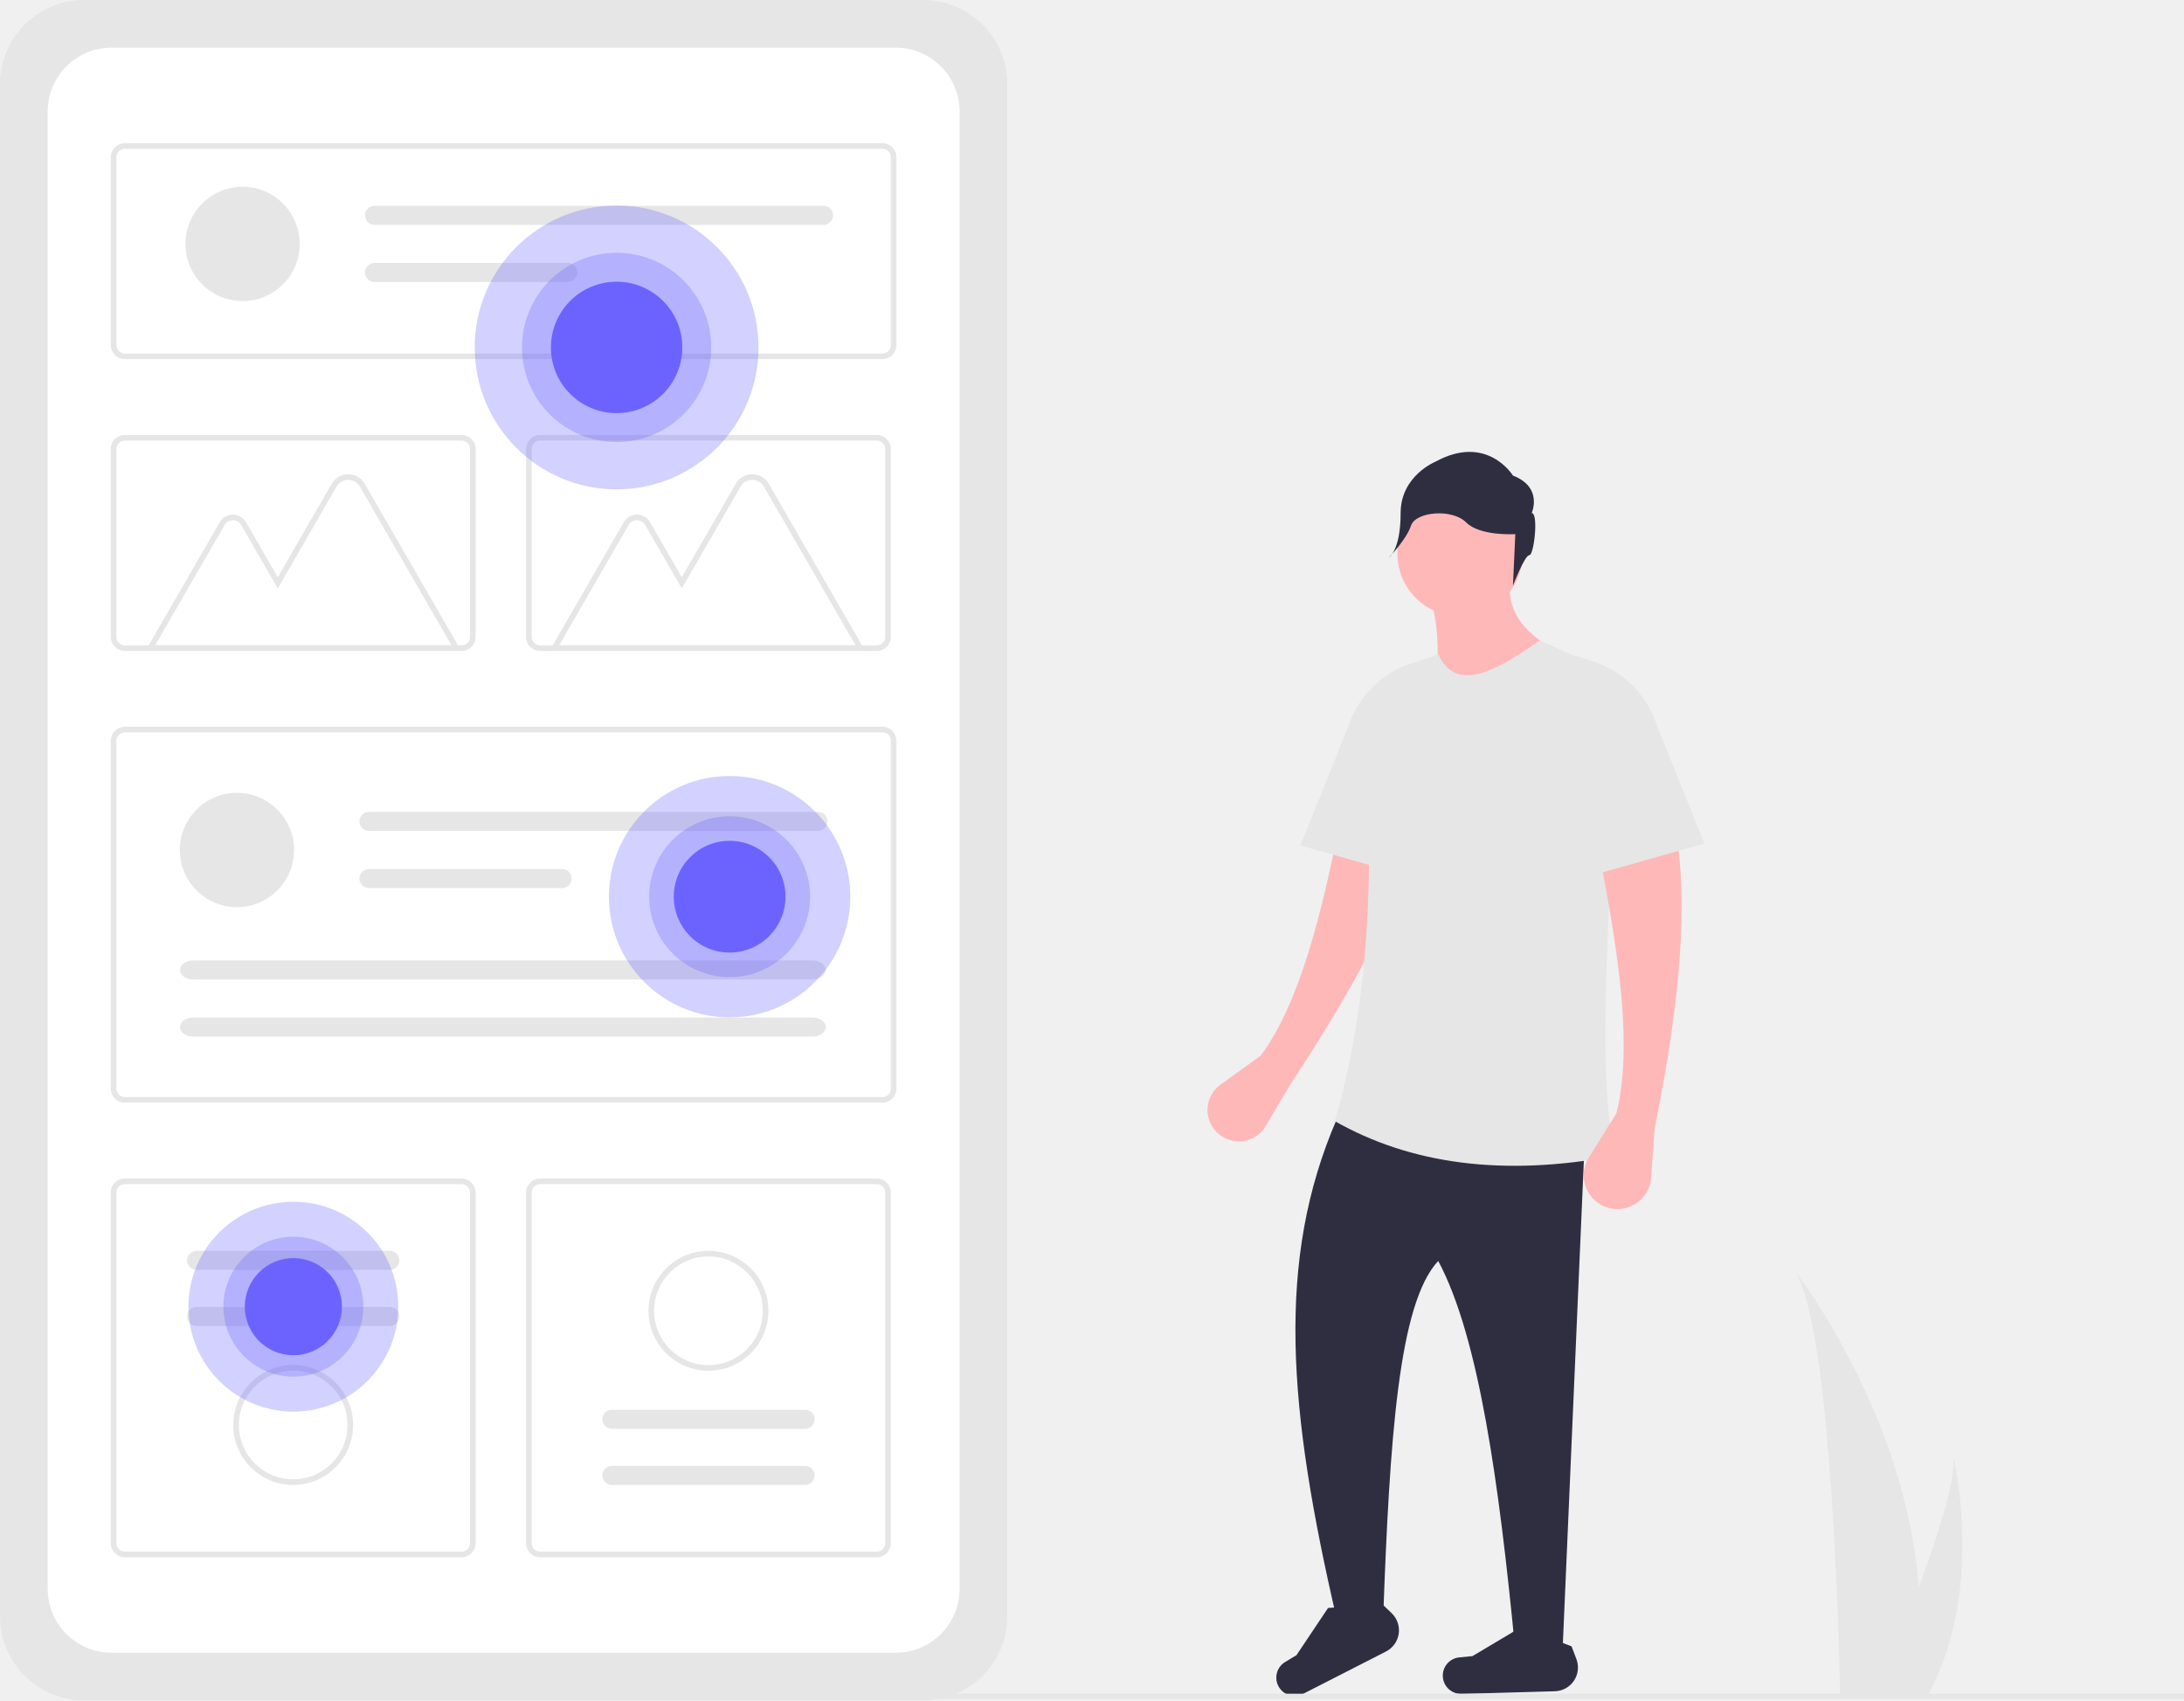
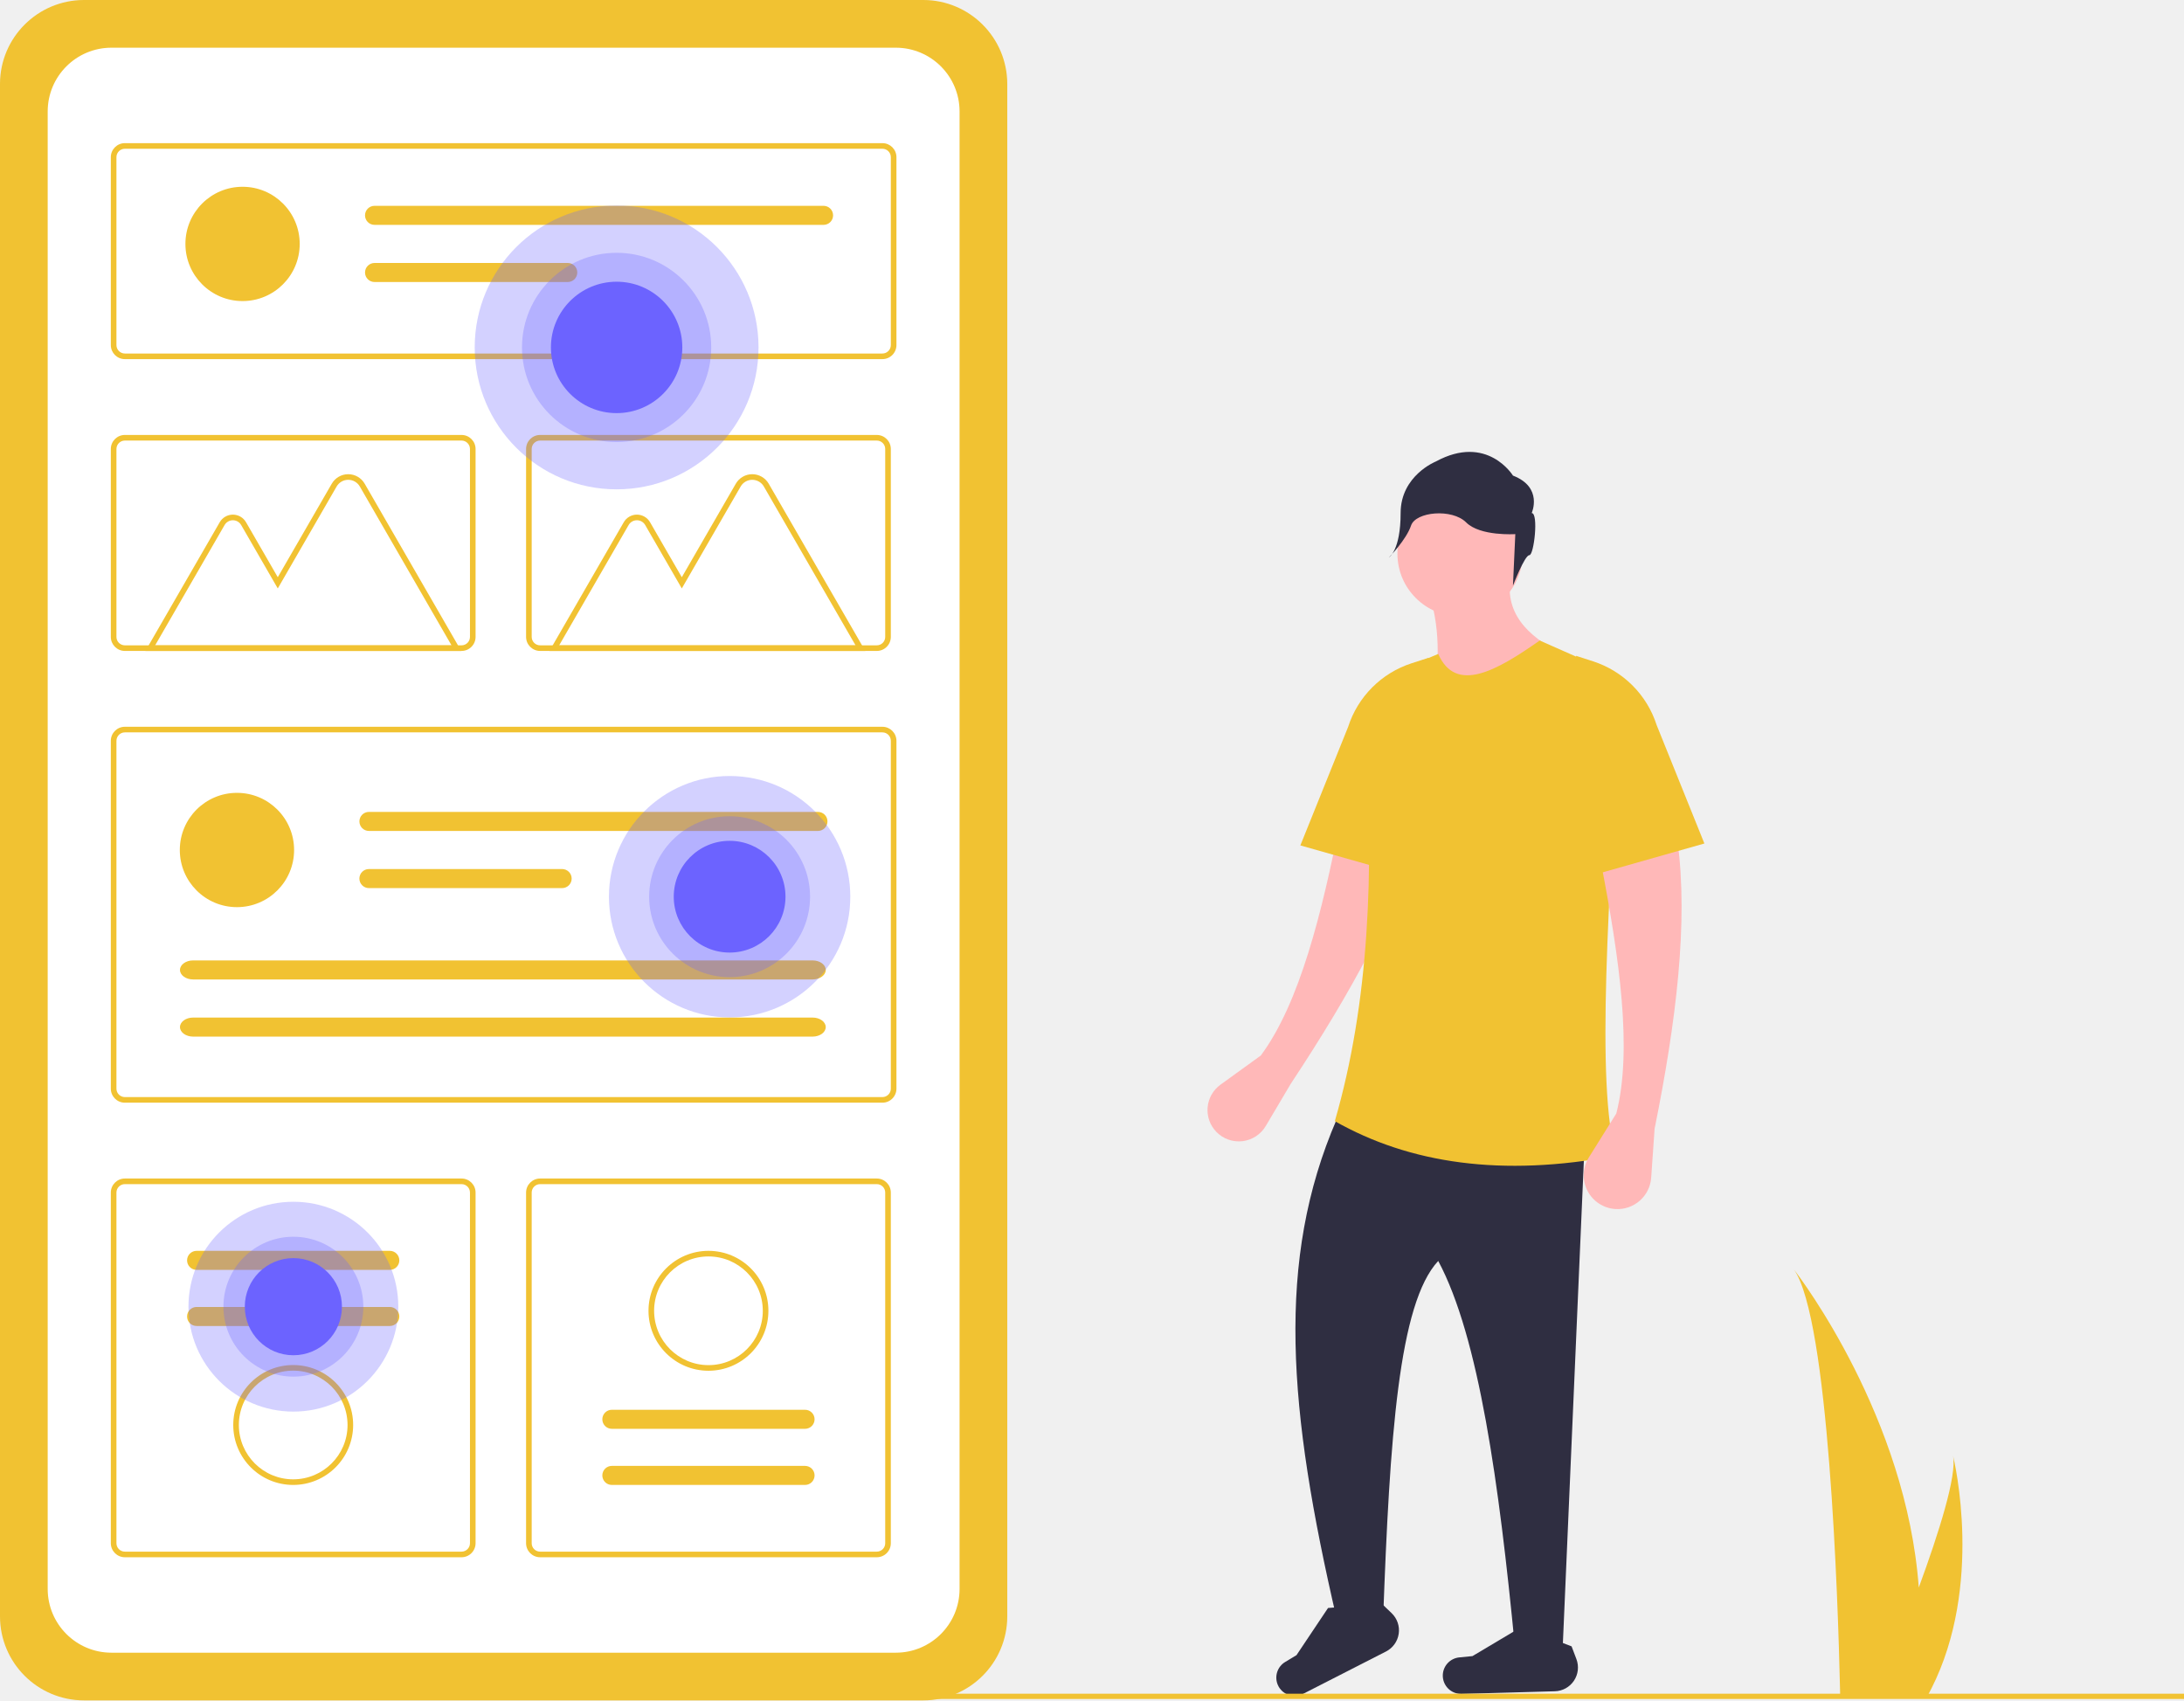
<svg xmlns="http://www.w3.org/2000/svg" data-name="Layer 1" width="831.064" height="647" viewBox="0 0 831.064 647">
-   <path d="M216.414,126.5a31.982,31.982,0,0,0-31.946,31.946v583.109A31.982,31.982,0,0,0,216.414,773.5H535.811a31.982,31.982,0,0,0,31.946-31.945v-583.109A31.982,31.982,0,0,0,535.811,126.5Z" transform="translate(-184.4678 -126.5)" fill="#e6e6e6" />
+   <path d="M216.414,126.5a31.982,31.982,0,0,0-31.946,31.946v583.109A31.982,31.982,0,0,0,216.414,773.5H535.811a31.982,31.982,0,0,0,31.946-31.945v-583.109A31.982,31.982,0,0,0,535.811,126.5Z" transform="translate(-184.4678 -126.5)" fill="#f1c232" />
  <path d="M226.854,144.65a24.264,24.264,0,0,0-24.237,24.237V731.113a24.264,24.264,0,0,0,24.237,24.237H525.37a24.264,24.264,0,0,0,24.237-24.237V168.887a24.264,24.264,0,0,0-24.237-24.237Z" transform="translate(-184.4678 -126.5)" fill="#fff" />
-   <path d="M520.246,263.147H231.978a5.345,5.345,0,0,1-5.338-5.338V186.302a5.345,5.345,0,0,1,5.338-5.338H520.246a5.345,5.345,0,0,1,5.338,5.338v71.507A5.345,5.345,0,0,1,520.246,263.147ZM231.978,183.099a3.206,3.206,0,0,0-3.203,3.203v71.507a3.206,3.206,0,0,0,3.203,3.203H520.246a3.206,3.206,0,0,0,3.203-3.203V186.302a3.206,3.206,0,0,0-3.203-3.203Z" transform="translate(-184.4678 -126.5)" fill="#e6e6e6" />
-   <path d="M520.246,546.076H231.978a5.345,5.345,0,0,1-5.338-5.338V408.374a5.345,5.345,0,0,1,5.338-5.338H520.246a5.345,5.345,0,0,1,5.338,5.338V540.738A5.345,5.345,0,0,1,520.246,546.076ZM231.978,405.171a3.206,3.206,0,0,0-3.203,3.203V540.738a3.206,3.206,0,0,0,3.203,3.203H520.246a3.206,3.206,0,0,0,3.203-3.203V408.374a3.206,3.206,0,0,0-3.203-3.203Z" transform="translate(-184.4678 -126.5)" fill="#e6e6e6" />
-   <path d="M518.111,374.183H389.991a5.345,5.345,0,0,1-5.338-5.338V297.338a5.345,5.345,0,0,1,5.338-5.338H518.111a5.345,5.345,0,0,1,5.338,5.338v71.507A5.345,5.345,0,0,1,518.111,374.183ZM389.991,294.135a3.206,3.206,0,0,0-3.203,3.203v71.507a3.206,3.206,0,0,0,3.203,3.203H518.111a3.206,3.206,0,0,0,3.203-3.203v-71.507a3.206,3.206,0,0,0-3.203-3.203Z" transform="translate(-184.4678 -126.5)" fill="#e6e6e6" />
-   <path d="M360.098,719.036H231.978a5.345,5.345,0,0,1-5.338-5.338v-133.431a5.345,5.345,0,0,1,5.338-5.338H360.098a5.345,5.345,0,0,1,5.338,5.338v133.431A5.345,5.345,0,0,1,360.098,719.036ZM231.978,577.064a3.206,3.206,0,0,0-3.203,3.203v133.431a3.206,3.206,0,0,0,3.203,3.203H360.098a3.206,3.206,0,0,0,3.203-3.203v-133.431a3.206,3.206,0,0,0-3.203-3.203Z" transform="translate(-184.4678 -126.5)" fill="#e6e6e6" />
-   <path d="M518.111,719.036H389.991a5.345,5.345,0,0,1-5.338-5.338v-133.431a5.345,5.345,0,0,1,5.338-5.338H518.111a5.345,5.345,0,0,1,5.338,5.338v133.431A5.345,5.345,0,0,1,518.111,719.036ZM389.991,577.064a3.206,3.206,0,0,0-3.203,3.203v133.431a3.206,3.206,0,0,0,3.203,3.203H518.111a3.206,3.206,0,0,0,3.203-3.203v-133.431a3.206,3.206,0,0,0-3.203-3.203Z" transform="translate(-184.4678 -126.5)" fill="#e6e6e6" />
-   <circle cx="90.166" cy="323.425" r="21.745" fill="#e6e6e6" />
-   <path d="M324.855,435.428a3.624,3.624,0,0,0,0,7.248H495.712a3.624,3.624,0,0,0,0-7.248Z" transform="translate(-184.4678 -126.5)" fill="#e6e6e6" />
-   <path d="M324.855,457.174a3.624,3.624,0,0,0-.015,7.248h73.535a3.624,3.624,0,1,0,0-7.248Z" transform="translate(-184.4678 -126.5)" fill="#e6e6e6" />
-   <path d="M257.955,491.938c-2.757,0-5,1.626-5,3.624s2.243,3.624,5,3.624H493.684c2.757,0,5-1.626,5-3.624s-2.243-3.624-5-3.624Z" transform="translate(-184.4678 -126.5)" fill="#e6e6e6" />
-   <path d="M257.955,513.684c-2.757,0-5,1.626-5,3.624s2.243,3.624,5,3.624H493.684c2.757,0,5-1.626,5-3.624s-2.243-3.624-5-3.624Z" transform="translate(-184.4678 -126.5)" fill="#e6e6e6" />
-   <circle cx="92.301" cy="92.812" r="21.745" fill="#e6e6e6" />
-   <path d="M326.991,204.815a3.624,3.624,0,0,0,0,7.248H497.847a3.624,3.624,0,1,0,.015-7.248c-.005,0-.01,0-.015,0Z" transform="translate(-184.4678 -126.5)" fill="#e6e6e6" />
-   <path d="M326.991,226.56a3.624,3.624,0,0,0,0,7.248h73.52a3.624,3.624,0,0,0,.015-7.248q-.008,0-.015,0Z" transform="translate(-184.4678 -126.5)" fill="#e6e6e6" />
-   <path d="M359.984,374.196h-120.187l28.284-48.99a5.776,5.776,0,0,1,10.004,0l12.083,20.928,20.545-35.584a7.231,7.231,0,0,1,12.525,0ZM243.495,372.061H356.286l-34.898-60.444a5.095,5.095,0,0,0-8.826,0l-22.394,38.787L276.236,326.274a3.64,3.64,0,0,0-6.305,0Z" transform="translate(-184.4678 -126.5)" fill="#e6e6e6" />
-   <path d="M513.727,374.196h-120.187l28.284-48.99a5.776,5.776,0,0,1,10.004,0l12.083,20.928,20.545-35.584a7.231,7.231,0,0,1,12.525,0ZM397.238,372.061H510.029l-34.898-60.444a5.095,5.095,0,0,0-8.826,0l-22.394,38.787L429.978,326.274a3.64,3.64,0,0,0-6.305,0Z" transform="translate(-184.4678 -126.5)" fill="#e6e6e6" />
-   <path d="M360.098,374.183H231.978A5.345,5.345,0,0,1,226.64,368.845V297.338a5.345,5.345,0,0,1,5.338-5.338H360.098a5.345,5.345,0,0,1,5.338,5.338v71.507A5.345,5.345,0,0,1,360.098,374.183ZM231.978,294.135a3.206,3.206,0,0,0-3.203,3.203v71.507a3.206,3.206,0,0,0,3.203,3.203H360.098a3.206,3.206,0,0,0,3.203-3.203v-71.507a3.206,3.206,0,0,0-3.203-3.203Z" transform="translate(-184.4678 -126.5)" fill="#e6e6e6" />
-   <path d="M259.278,602.445a3.624,3.624,0,1,0,0,7.248h73.52a3.624,3.624,0,1,0,0-7.248Z" transform="translate(-184.4678 -126.5)" fill="#e6e6e6" />
-   <path d="M259.278,623.798a3.624,3.624,0,1,0,0,7.248h73.52a3.624,3.624,0,1,0,0-7.248Z" transform="translate(-184.4678 -126.5)" fill="#e6e6e6" />
-   <path d="M296.038,691.521a22.813,22.813,0,1,1,22.813-22.813h0A22.839,22.839,0,0,1,296.038,691.521Zm0-43.49a20.678,20.678,0,1,0,20.678,20.677h0a20.702,20.702,0,0,0-20.678-20.677Z" transform="translate(-184.4678 -126.5)" fill="#e6e6e6" />
-   <path d="M490.811,691.521a3.624,3.624,0,1,0,0-7.248h-73.52a3.624,3.624,0,0,0,0,7.248Z" transform="translate(-184.4678 -126.5)" fill="#e6e6e6" />
-   <path d="M490.811,670.167a3.624,3.624,0,1,0,0-7.248h-73.52a3.624,3.624,0,0,0,0,7.248Z" transform="translate(-184.4678 -126.5)" fill="#e6e6e6" />
-   <path d="M454.051,602.445A22.813,22.813,0,1,1,431.238,625.258v-0A22.839,22.839,0,0,1,454.051,602.445Zm0,43.49a20.678,20.678,0,1,0-20.677-20.678v0a20.702,20.702,0,0,0,20.677,20.677Z" transform="translate(-184.4678 -126.5)" fill="#e6e6e6" />
+   <path d="M520.246,263.147H231.978a5.345,5.345,0,0,1-5.338-5.338V186.302a5.345,5.345,0,0,1,5.338-5.338H520.246a5.345,5.345,0,0,1,5.338,5.338v71.507A5.345,5.345,0,0,1,520.246,263.147ZM231.978,183.099a3.206,3.206,0,0,0-3.203,3.203v71.507a3.206,3.206,0,0,0,3.203,3.203H520.246a3.206,3.206,0,0,0,3.203-3.203V186.302a3.206,3.206,0,0,0-3.203-3.203Z" transform="translate(-184.4678 -126.5)" fill="#f1c232" />
+   <path d="M520.246,546.076H231.978a5.345,5.345,0,0,1-5.338-5.338V408.374a5.345,5.345,0,0,1,5.338-5.338H520.246a5.345,5.345,0,0,1,5.338,5.338V540.738A5.345,5.345,0,0,1,520.246,546.076ZM231.978,405.171a3.206,3.206,0,0,0-3.203,3.203V540.738a3.206,3.206,0,0,0,3.203,3.203H520.246a3.206,3.206,0,0,0,3.203-3.203V408.374a3.206,3.206,0,0,0-3.203-3.203Z" transform="translate(-184.4678 -126.5)" fill="#f1c232" />
+   <path d="M518.111,374.183H389.991a5.345,5.345,0,0,1-5.338-5.338V297.338a5.345,5.345,0,0,1,5.338-5.338H518.111a5.345,5.345,0,0,1,5.338,5.338v71.507A5.345,5.345,0,0,1,518.111,374.183ZM389.991,294.135a3.206,3.206,0,0,0-3.203,3.203v71.507a3.206,3.206,0,0,0,3.203,3.203H518.111a3.206,3.206,0,0,0,3.203-3.203v-71.507a3.206,3.206,0,0,0-3.203-3.203Z" transform="translate(-184.4678 -126.5)" fill="#f1c232" />
+   <path d="M360.098,719.036H231.978a5.345,5.345,0,0,1-5.338-5.338v-133.431a5.345,5.345,0,0,1,5.338-5.338H360.098a5.345,5.345,0,0,1,5.338,5.338v133.431A5.345,5.345,0,0,1,360.098,719.036ZM231.978,577.064a3.206,3.206,0,0,0-3.203,3.203v133.431a3.206,3.206,0,0,0,3.203,3.203H360.098a3.206,3.206,0,0,0,3.203-3.203v-133.431a3.206,3.206,0,0,0-3.203-3.203Z" transform="translate(-184.4678 -126.5)" fill="#f1c232" />
+   <path d="M518.111,719.036H389.991a5.345,5.345,0,0,1-5.338-5.338v-133.431a5.345,5.345,0,0,1,5.338-5.338H518.111a5.345,5.345,0,0,1,5.338,5.338v133.431A5.345,5.345,0,0,1,518.111,719.036ZM389.991,577.064a3.206,3.206,0,0,0-3.203,3.203v133.431a3.206,3.206,0,0,0,3.203,3.203H518.111a3.206,3.206,0,0,0,3.203-3.203v-133.431a3.206,3.206,0,0,0-3.203-3.203Z" transform="translate(-184.4678 -126.5)" fill="#f1c232" />
+   <circle cx="90.166" cy="323.425" r="21.745" fill="#f1c232" />
+   <path d="M324.855,435.428a3.624,3.624,0,0,0,0,7.248H495.712a3.624,3.624,0,0,0,0-7.248Z" transform="translate(-184.4678 -126.5)" fill="#f1c232" />
+   <path d="M324.855,457.174a3.624,3.624,0,0,0-.015,7.248h73.535a3.624,3.624,0,1,0,0-7.248Z" transform="translate(-184.4678 -126.5)" fill="#f1c232" />
+   <path d="M257.955,491.938c-2.757,0-5,1.626-5,3.624s2.243,3.624,5,3.624H493.684c2.757,0,5-1.626,5-3.624s-2.243-3.624-5-3.624Z" transform="translate(-184.4678 -126.5)" fill="#f1c232" />
+   <path d="M257.955,513.684c-2.757,0-5,1.626-5,3.624s2.243,3.624,5,3.624H493.684c2.757,0,5-1.626,5-3.624s-2.243-3.624-5-3.624Z" transform="translate(-184.4678 -126.5)" fill="#f1c232" />
+   <circle cx="92.301" cy="92.812" r="21.745" fill="#f1c232" />
+   <path d="M326.991,204.815a3.624,3.624,0,0,0,0,7.248H497.847a3.624,3.624,0,1,0,.015-7.248c-.005,0-.01,0-.015,0Z" transform="translate(-184.4678 -126.5)" fill="#f1c232" />
+   <path d="M326.991,226.56a3.624,3.624,0,0,0,0,7.248h73.52a3.624,3.624,0,0,0,.015-7.248q-.008,0-.015,0Z" transform="translate(-184.4678 -126.5)" fill="#f1c232" />
+   <path d="M359.984,374.196h-120.187l28.284-48.99a5.776,5.776,0,0,1,10.004,0l12.083,20.928,20.545-35.584a7.231,7.231,0,0,1,12.525,0ZM243.495,372.061H356.286l-34.898-60.444a5.095,5.095,0,0,0-8.826,0l-22.394,38.787L276.236,326.274a3.64,3.64,0,0,0-6.305,0Z" transform="translate(-184.4678 -126.5)" fill="#f1c232" />
+   <path d="M513.727,374.196h-120.187l28.284-48.99a5.776,5.776,0,0,1,10.004,0l12.083,20.928,20.545-35.584a7.231,7.231,0,0,1,12.525,0ZM397.238,372.061H510.029l-34.898-60.444a5.095,5.095,0,0,0-8.826,0l-22.394,38.787L429.978,326.274a3.64,3.64,0,0,0-6.305,0Z" transform="translate(-184.4678 -126.5)" fill="#f1c232" />
+   <path d="M360.098,374.183H231.978A5.345,5.345,0,0,1,226.64,368.845V297.338a5.345,5.345,0,0,1,5.338-5.338H360.098a5.345,5.345,0,0,1,5.338,5.338v71.507A5.345,5.345,0,0,1,360.098,374.183ZM231.978,294.135a3.206,3.206,0,0,0-3.203,3.203v71.507a3.206,3.206,0,0,0,3.203,3.203H360.098a3.206,3.206,0,0,0,3.203-3.203v-71.507a3.206,3.206,0,0,0-3.203-3.203Z" transform="translate(-184.4678 -126.5)" fill="#f1c232" />
+   <path d="M259.278,602.445a3.624,3.624,0,1,0,0,7.248h73.52a3.624,3.624,0,1,0,0-7.248Z" transform="translate(-184.4678 -126.5)" fill="#f1c232" />
+   <path d="M259.278,623.798a3.624,3.624,0,1,0,0,7.248h73.52a3.624,3.624,0,1,0,0-7.248Z" transform="translate(-184.4678 -126.5)" fill="#f1c232" />
+   <path d="M296.038,691.521a22.813,22.813,0,1,1,22.813-22.813h0A22.839,22.839,0,0,1,296.038,691.521Zm0-43.49a20.678,20.678,0,1,0,20.678,20.677h0a20.702,20.702,0,0,0-20.678-20.677Z" transform="translate(-184.4678 -126.5)" fill="#f1c232" />
+   <path d="M490.811,691.521a3.624,3.624,0,1,0,0-7.248h-73.52a3.624,3.624,0,0,0,0,7.248Z" transform="translate(-184.4678 -126.5)" fill="#f1c232" />
+   <path d="M490.811,670.167a3.624,3.624,0,1,0,0-7.248h-73.52a3.624,3.624,0,0,0,0,7.248Z" transform="translate(-184.4678 -126.5)" fill="#f1c232" />
+   <path d="M454.051,602.445A22.813,22.813,0,1,1,431.238,625.258v-0A22.839,22.839,0,0,1,454.051,602.445Zm0,43.49a20.678,20.678,0,1,0-20.677-20.678v0a20.702,20.702,0,0,0,20.677,20.677Z" transform="translate(-184.4678 -126.5)" fill="#f1c232" />
  <circle cx="234.637" cy="132.193" r="54" fill="#6c63ff" opacity="0.3" style="isolation:isolate" />
  <circle cx="234.637" cy="132.193" r="36" fill="#6c63ff" opacity="0.3" style="isolation:isolate" />
  <circle cx="234.637" cy="132.193" r="25" fill="#6c63ff" />
  <circle cx="111.637" cy="497.193" r="39.921" fill="#6c63ff" opacity="0.3" style="isolation:isolate" />
  <circle cx="111.637" cy="497.193" r="26.614" fill="#6c63ff" opacity="0.3" style="isolation:isolate" />
  <circle cx="111.637" cy="497.193" r="18.482" fill="#6c63ff" />
  <circle cx="277.637" cy="341.193" r="45.921" fill="#6c63ff" opacity="0.3" style="isolation:isolate" />
  <circle cx="277.637" cy="341.193" r="30.614" fill="#6c63ff" opacity="0.3" style="isolation:isolate" />
  <circle cx="277.637" cy="341.193" r="21.26" fill="#6c63ff" />
  <path d="M675.565,538.994l-9.447,15.958a11.915,11.915,0,0,1-18.825,2.206l0,0a11.915,11.915,0,0,1,1.59-17.931l15.365-11.11c14.754-19.972,23.231-53.915,30.455-90.649l30.021,3.521C716.988,471.034,698.485,504.345,675.565,538.994Z" transform="translate(-184.4678 -126.5)" fill="#ffb8b8" />
-   <path d="M679.284,448.182l48.818,13.844V376.776l-6.481,2.097a37.501,37.501,0,0,0-24.165,24.226Z" transform="translate(-184.4678 -126.5)" fill="#e6e6e6" />
+   <path d="M679.284,448.182l48.818,13.844V376.776l-6.481,2.097a37.501,37.501,0,0,0-24.165,24.226Z" transform="translate(-184.4678 -126.5)" fill="#f1c232" />
  <path d="M779.107,753.478l-18.216-.729c-5.982-61.566-13.62-117.476-29.145-146.455-15.035,16.105-18.451,66.983-20.967,136.254H693.128c-18.556-79.83-23.241-136.43,0-190.173h94.722Z" transform="translate(-184.4678 -126.5)" fill="#2f2e41" />
  <path d="M711.879,754.895l-31.617,16.152a6.961,6.961,0,0,1-9.55-3.423h0a6.961,6.961,0,0,1,2.791-8.737l4.311-2.598,12.004-17.947,20.461-1.615,3.743,3.587A9.043,9.043,0,0,1,711.879,754.895Z" transform="translate(-184.4678 -126.5)" fill="#2f2e41" />
  <path d="M776.129,770.031l-35.49.997a6.961,6.961,0,0,1-7.152-7.195v0a6.961,6.961,0,0,1,6.275-6.69l5.009-.493,18.552-11.046,19.169,7.334,1.838,4.847A9.043,9.043,0,0,1,776.129,770.031Z" transform="translate(-184.4678 -126.5)" fill="#2f2e41" />
  <circle cx="555.577" cy="210.692" r="23.821" fill="#ffb8b8" />
  <path d="M779.107,375.319,729.56,394.263c2.886-15.556,2.922-30.21-1.822-43.354l31.695-5.465C756.774,359.109,765.013,368.391,779.107,375.319Z" transform="translate(-184.4678 -126.5)" fill="#ffb8b8" />
-   <path d="M799.509,566.22c-43.609,8.28-78.724,2.968-107.109-13.115C705.528,507.871,707.395,457.824,703.959,405.51a25.281,25.281,0,0,1,15.353-24.907l12.434-5.284c6.704,15.235,22.155,6.455,38.617-5.1l20.343,8.989a17.327,17.327,0,0,1,10.3,16.859C796.939,465.559,791.472,540.062,799.509,566.22Z" transform="translate(-184.4678 -126.5)" fill="#e6e6e6" />
+   <path d="M799.509,566.22c-43.609,8.28-78.724,2.968-107.109-13.115C705.528,507.871,707.395,457.824,703.959,405.51a25.281,25.281,0,0,1,15.353-24.907l12.434-5.284c6.704,15.235,22.155,6.455,38.617-5.1l20.343,8.989a17.327,17.327,0,0,1,10.3,16.859C796.939,465.559,791.472,540.062,799.509,566.22Z" transform="translate(-184.4678 -126.5)" fill="#f1c232" />
  <path d="M814.081,556.019l-1.297,18.586a12.852,12.852,0,0,1-13.639,11.931h0a12.852,12.852,0,0,1-10.08-19.637l10.443-16.709c6.17-24.051,1.276-58.693-5.829-95.451l29.145-8.015C826.94,477.476,822.305,515.298,814.081,556.019Z" transform="translate(-184.4678 -126.5)" fill="#ffb8b8" />
  <path d="M767.313,321.716s4.453-9.797-7.125-14.25c0,0-9.797-16.031-29.391-5.344,0,0-13.359,5.344-13.359,19.594s-4.453,16.922-4.453,16.922,6.631-6.803,8.413-12.147,15.634-6.556,20.978-1.212,18.703,4.453,18.703,4.453l-.891,19.594s4.453-11.578,6.234-11.578S769.985,321.716,767.313,321.716Z" transform="translate(-184.4678 -126.5)" fill="#2f2e41" />
-   <path d="M833.026,447.453l-48.818,13.844V376.047l6.48,2.097A37.501,37.501,0,0,1,814.853,402.37Z" transform="translate(-184.4678 -126.5)" fill="#e6e6e6" />
-   <rect x="224.969" y="644.458" width="606.096" height="2" fill="#e6e6e6" />
-   <path d="M867.108,609.562c13.25,18.73,16.75,125.33,17.53,159.5.02.77.04,1.5.05,2.19h33.54c.41-.73.79-1.45,1.15-2.19,19.88-39.24,8.85-86.29,8.27-88.67,1.51,7.48-5.32,29.16-13.04,50.16C909.898,665.982,869.628,612.822,867.108,609.562Z" transform="translate(-184.4678 -126.5)" fill="#e6e6e6" />
+   <path d="M833.026,447.453l-48.818,13.844V376.047l6.48,2.097A37.501,37.501,0,0,1,814.853,402.37Z" transform="translate(-184.4678 -126.5)" fill="#f1c232" />
+   <rect x="224.969" y="644.458" width="606.096" height="2" fill="#f1c232" />
+   <path d="M867.108,609.562c13.25,18.73,16.75,125.33,17.53,159.5.02.77.04,1.5.05,2.19h33.54c.41-.73.79-1.45,1.15-2.19,19.88-39.24,8.85-86.29,8.27-88.67,1.51,7.48-5.32,29.16-13.04,50.16C909.898,665.982,869.628,612.822,867.108,609.562Z" transform="translate(-184.4678 -126.5)" fill="#f1c232" />
</svg>
